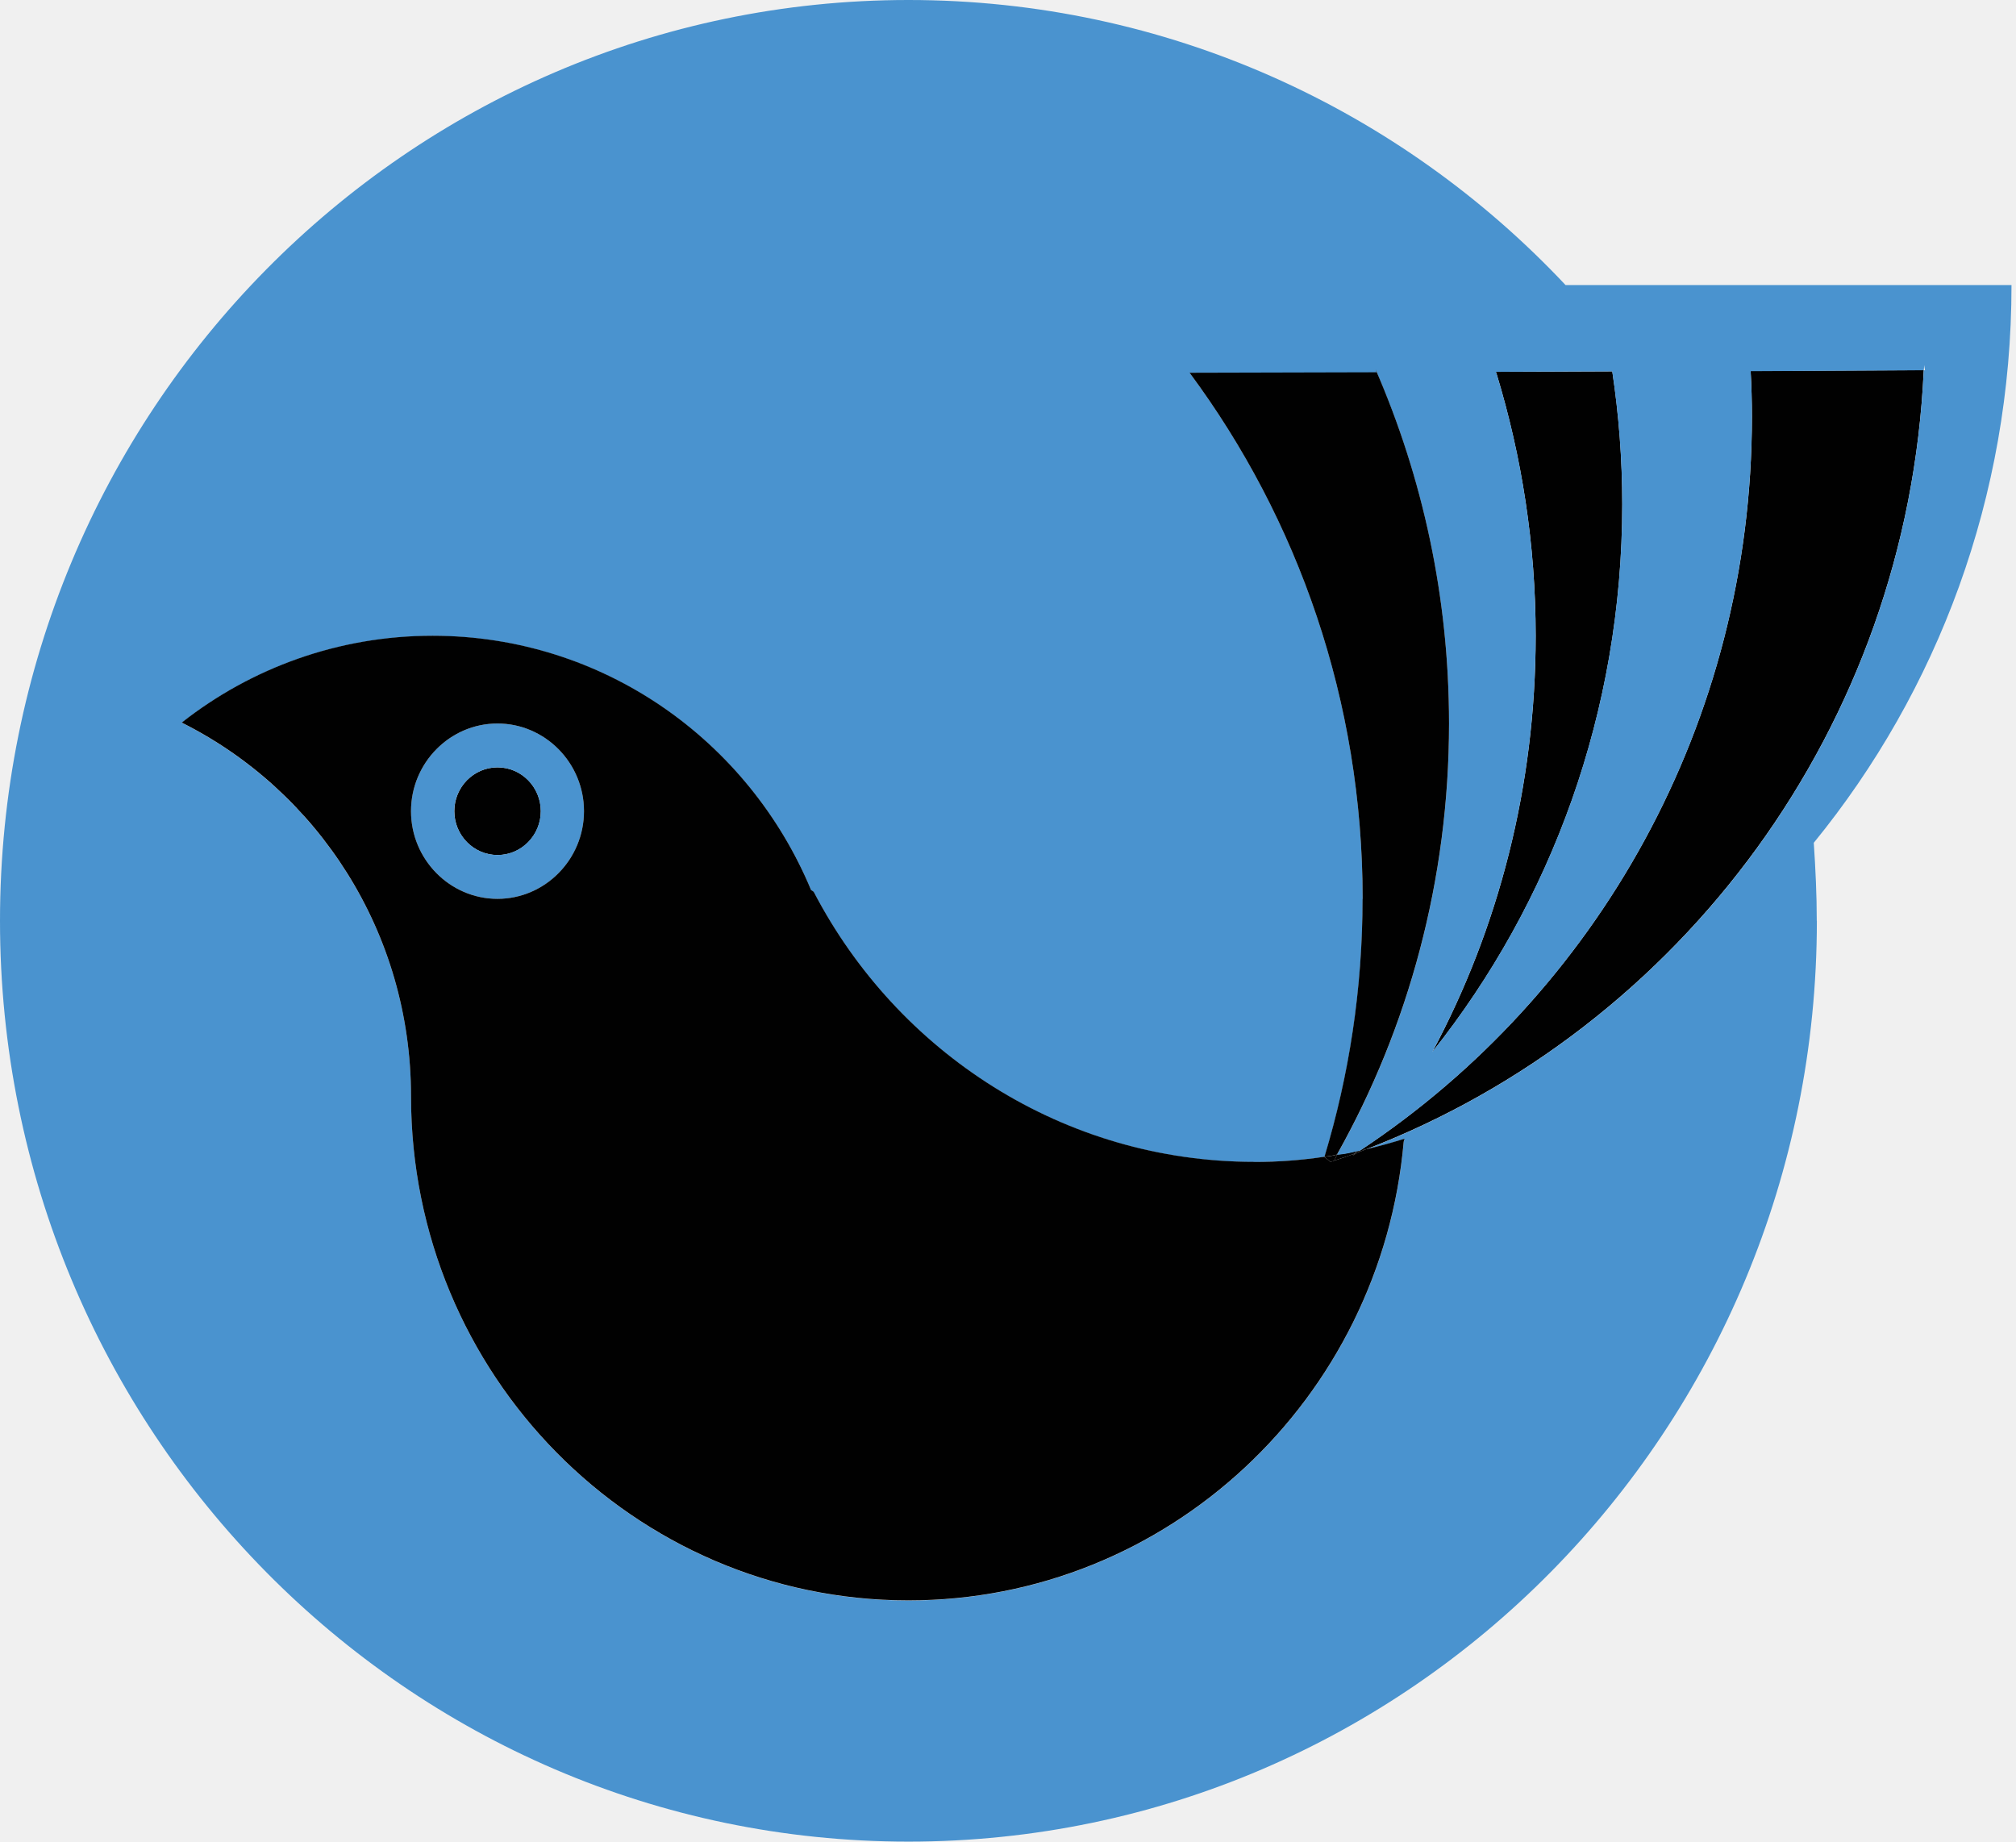
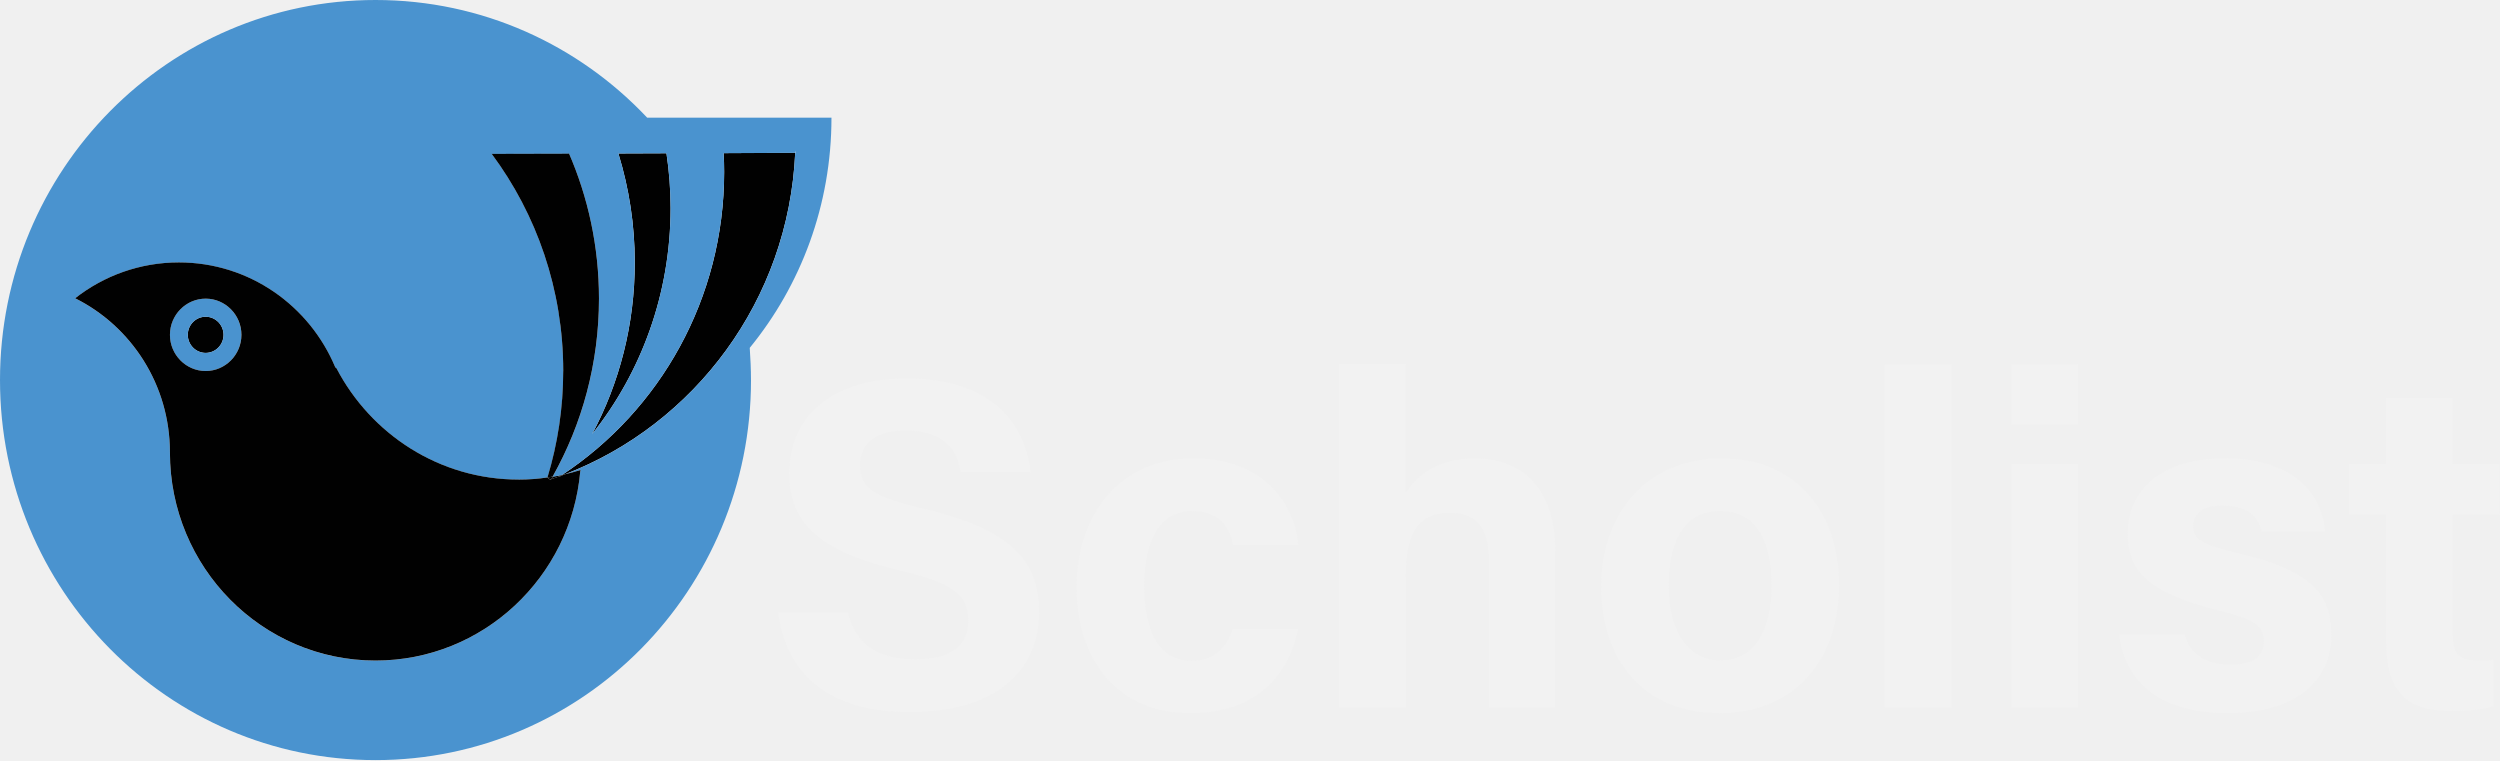
- <svg xmlns="http://www.w3.org/2000/svg" width="104" height="95" viewBox="0 0 104 95" fill="none">
-   <g clip-path="url(#clip0_584_30061)">
-     <path d="M70.006 59.461L69.805 59.598L69.87 59.508C69.917 59.485 69.959 59.461 70.006 59.461V59.461Z" fill="#010101" />
-     <path d="M70.475 59.282C70.321 59.348 70.162 59.396 70.008 59.462C70.073 59.415 70.143 59.396 70.186 59.325C70.298 59.325 70.387 59.301 70.475 59.277V59.282Z" fill="#010101" />
-     <path d="M70.184 59.328C70.138 59.395 70.072 59.418 70.007 59.466C69.96 59.466 69.918 59.489 69.871 59.513L69.983 59.376C70.049 59.376 70.119 59.352 70.184 59.328V59.328Z" fill="#010101" />
-     <path d="M68.975 59.551C69.311 59.528 69.643 59.461 69.98 59.371L69.868 59.509C69.513 59.646 69.176 59.755 68.82 59.869C68.886 59.755 68.933 59.665 68.975 59.551V59.551Z" fill="#010101" />
-     <path d="M68.332 59.669C68.556 59.645 68.758 59.621 68.977 59.555C68.931 59.669 68.889 59.758 68.823 59.872C68.758 59.896 68.711 59.92 68.645 59.939L68.332 59.692V59.669V59.669Z" fill="#010101" />
-     <path d="M83.688 26.011C83.688 36.709 80.026 46.55 73.891 54.263C77.305 47.882 79.222 40.554 79.222 32.799C79.222 28.096 78.507 23.57 77.216 19.317L77.169 19.18L83.174 19.156C83.511 21.394 83.688 23.678 83.688 26.011V26.011Z" fill="#010101" />
-     <path d="M99.24 19.09C98.412 37.501 86.697 53.04 70.474 59.283C70.385 59.306 70.296 59.33 70.184 59.33C82.367 51.257 90.378 37.321 90.378 21.488C90.378 20.697 90.354 19.905 90.312 19.137L99.24 19.09V19.09Z" fill="#010101" />
-     <path d="M83.686 26.01C83.686 23.682 83.508 21.398 83.171 19.155L77.166 19.179L77.213 19.317C78.509 23.569 79.219 28.091 79.219 32.798C79.219 40.558 77.302 47.886 73.888 54.262C80.024 46.55 83.686 36.709 83.686 26.01V26.01ZM93.727 47.498C93.727 73.735 72.751 94.995 46.866 94.995C20.98 94.995 0 73.735 0 47.498C0 21.26 20.98 0 46.866 0C60.19 0 72.237 5.631 80.763 14.704H103.768C103.768 25.631 99.951 35.647 93.568 43.473C93.657 44.81 93.722 46.142 93.722 47.498H93.727ZM61.368 19.227C66.971 26.783 70.296 36.168 70.296 46.369C70.296 51.005 69.604 55.461 68.332 59.671C67.149 59.851 65.942 59.941 64.717 59.941C54.854 59.941 46.286 54.286 41.978 46.009L41.843 45.919C38.63 38.207 31.11 32.803 22.317 32.803C17.454 32.803 12.945 34.476 9.377 37.282C16.383 40.79 21.204 48.095 21.204 56.552C21.204 70.915 32.695 82.561 46.866 82.561C60.255 82.561 71.255 72.157 72.415 58.903L72.462 58.746C71.816 58.95 71.143 59.13 70.474 59.291C86.698 53.048 98.413 37.51 99.241 19.099H99.306L99.259 18.828C99.259 18.919 99.259 19.009 99.236 19.099L90.308 19.146C90.355 19.914 90.374 20.706 90.374 21.497C90.374 37.33 82.362 51.261 70.179 59.339C70.114 59.363 70.044 59.386 69.978 59.386C69.641 59.476 69.309 59.543 68.973 59.566C72.653 53.006 74.753 45.407 74.753 37.334C74.753 30.821 73.392 24.645 70.96 19.061L71.007 19.217L61.368 19.241V19.227Z" fill="#4A93CF" />
-     <path d="M70.295 46.37C70.295 36.169 66.97 26.783 61.367 19.227L71.006 19.203L70.959 19.047C73.391 24.636 74.752 30.808 74.752 37.321C74.752 45.393 72.652 52.997 68.972 59.553C68.747 59.619 68.546 59.643 68.326 59.666C69.598 55.457 70.29 51.001 70.29 46.365L70.295 46.37Z" fill="#010101" />
-     <path d="M25.668 44.104C26.9 44.104 27.899 43.092 27.899 41.843C27.899 40.594 26.9 39.582 25.668 39.582C24.436 39.582 23.438 40.594 23.438 41.843C23.438 43.092 24.436 44.104 25.668 44.104Z" fill="#010101" />
-     <path d="M27.896 41.843C27.896 40.601 26.89 39.581 25.665 39.581C24.439 39.581 23.434 40.601 23.434 41.843C23.434 43.084 24.439 44.104 25.665 44.104C26.89 44.104 27.896 43.084 27.896 41.843V41.843ZM25.665 37.32C28.12 37.32 30.126 39.354 30.126 41.843C30.126 44.331 28.12 46.365 25.665 46.365C23.209 46.365 21.203 44.331 21.203 41.843C21.203 39.354 23.209 37.32 25.665 37.32V37.32Z" fill="#4A93CF" />
-     <path d="M30.126 41.842C30.126 39.353 28.119 37.32 25.664 37.32C23.209 37.32 21.203 39.353 21.203 41.842C21.203 44.331 23.209 46.364 25.664 46.364C28.119 46.364 30.126 44.331 30.126 41.842V41.842ZM64.715 59.936C65.94 59.936 67.147 59.846 68.33 59.666V59.689L68.644 59.936C68.709 59.912 68.756 59.888 68.821 59.87C69.177 59.756 69.513 59.642 69.869 59.509L69.803 59.599L70.004 59.462C70.159 59.395 70.318 59.348 70.472 59.282C71.141 59.125 71.81 58.94 72.46 58.736L72.413 58.893C71.253 72.147 60.253 82.552 46.864 82.552C32.693 82.552 21.203 70.905 21.203 56.542C21.203 48.08 16.381 40.776 9.375 37.273C12.943 34.466 17.452 32.793 22.316 32.793C31.108 32.793 38.628 38.197 41.841 45.909L41.977 45.999C46.284 54.276 54.852 59.931 64.715 59.931V59.936Z" fill="#010101" />
+ <svg xmlns="http://www.w3.org/2000/svg" width="148" height="45" viewBox="0 0 148 45" fill="none">
+   <g clip-path="url(#clip0_579_65914)">
+     <path d="M33.209 28.168L33.113 28.233L33.144 28.19C33.166 28.179 33.187 28.168 33.209 28.168V28.168Z" fill="#010101" />
+     <path d="M33.429 28.08C33.356 28.112 33.28 28.134 33.207 28.166C33.238 28.143 33.271 28.134 33.291 28.101C33.345 28.101 33.387 28.089 33.429 28.078V28.08Z" fill="#010101" />
+     <path d="M33.293 28.102C33.271 28.133 33.24 28.144 33.209 28.167C33.187 28.167 33.167 28.178 33.145 28.189L33.198 28.124C33.229 28.124 33.262 28.113 33.293 28.102V28.102Z" fill="#010101" />
+     <path d="M32.722 28.21C32.881 28.199 33.039 28.168 33.199 28.125L33.145 28.19C32.977 28.255 32.817 28.307 32.648 28.361C32.679 28.307 32.702 28.264 32.722 28.21V28.21Z" fill="#010101" />
+     <path d="M32.414 28.261C32.52 28.25 32.616 28.238 32.72 28.207C32.698 28.261 32.678 28.304 32.647 28.358C32.616 28.369 32.594 28.38 32.563 28.389L32.414 28.272V28.261V28.261Z" fill="#010101" />
+     <path d="M39.699 12.321C39.699 17.389 37.961 22.05 35.051 25.704C36.67 22.681 37.58 19.21 37.58 15.537C37.58 13.309 37.24 11.165 36.628 9.151L36.606 9.085L39.454 9.074C39.614 10.134 39.699 11.216 39.699 12.321V12.321Z" fill="#010101" />
+     <path d="M47.076 9.043C46.684 17.764 41.126 25.125 33.431 28.082C33.388 28.093 33.346 28.104 33.293 28.104C39.072 24.28 42.872 17.679 42.872 10.179C42.872 9.804 42.861 9.429 42.841 9.065L47.076 9.043V9.043Z" fill="#010101" />
+     <path d="M39.697 12.32C39.697 11.218 39.613 10.136 39.453 9.074L36.605 9.085L36.627 9.15C37.241 11.164 37.578 13.306 37.578 15.536C37.578 19.212 36.669 22.683 35.049 25.703C37.96 22.05 39.697 17.388 39.697 12.32V12.32ZM44.46 22.499C44.46 34.927 34.51 44.998 22.231 44.998C9.952 44.998 0 34.927 0 22.499C0 10.071 9.952 0 22.231 0C28.552 0 34.266 2.668 38.311 6.965H49.223C49.223 12.141 47.413 16.885 44.385 20.593C44.427 21.226 44.458 21.857 44.458 22.499H44.46ZM29.111 9.107C31.768 12.687 33.346 17.132 33.346 21.965C33.346 24.16 33.017 26.271 32.414 28.265C31.853 28.35 31.28 28.393 30.699 28.393C26.02 28.393 21.956 25.714 19.913 21.794L19.849 21.751C18.325 18.098 14.757 15.538 10.586 15.538C8.279 15.538 6.141 16.331 4.448 17.66C7.771 19.322 10.059 22.782 10.059 26.788C10.059 33.591 15.509 39.108 22.231 39.108C28.583 39.108 33.8 34.179 34.351 27.901L34.373 27.827C34.067 27.924 33.747 28.009 33.43 28.085C41.126 25.128 46.683 17.768 47.076 9.047H47.107L47.085 8.919C47.085 8.961 47.085 9.004 47.074 9.047L42.838 9.069C42.861 9.433 42.87 9.808 42.87 10.183C42.87 17.683 39.069 24.282 33.29 28.108C33.259 28.119 33.226 28.13 33.195 28.13C33.035 28.173 32.877 28.204 32.718 28.216C34.464 25.108 35.46 21.509 35.46 17.685C35.46 14.6 34.814 11.674 33.661 9.029L33.683 9.103L29.111 9.114V9.107Z" fill="#4A93CF" />
+     <path d="M33.344 21.966C33.344 17.134 31.767 12.688 29.109 9.109L33.682 9.098L33.659 9.023C34.813 11.671 35.459 14.594 35.459 17.679C35.459 21.503 34.462 25.105 32.717 28.21C32.61 28.242 32.515 28.253 32.41 28.264C33.014 26.27 33.342 24.16 33.342 21.964L33.344 21.966Z" fill="#010101" />
+     <path d="M12.175 20.892C12.76 20.892 13.234 20.413 13.234 19.821C13.234 19.23 12.76 18.75 12.175 18.75C11.591 18.75 11.117 19.23 11.117 19.821C11.117 20.413 11.591 20.892 12.175 20.892Z" fill="#010101" />
+     <path d="M13.233 19.822C13.233 19.233 12.756 18.751 12.175 18.751C11.594 18.751 11.117 19.233 11.117 19.822C11.117 20.41 11.594 20.893 12.175 20.893C12.756 20.893 13.233 20.41 13.233 19.822V19.822ZM12.175 17.68C13.34 17.68 14.291 18.643 14.291 19.822C14.291 21.001 13.34 21.964 12.175 21.964C11.01 21.964 10.059 21.001 10.059 19.822C10.059 18.643 11.01 17.68 12.175 17.68V17.68Z" fill="#4A93CF" />
+     <path d="M14.293 19.822C14.293 18.643 13.341 17.68 12.176 17.68C11.011 17.68 10.06 18.643 10.06 19.822C10.06 21 11.011 21.964 12.176 21.964C13.341 21.964 14.293 21 14.293 19.822V19.822ZM30.7 28.392C31.282 28.392 31.854 28.35 32.415 28.264V28.276L32.564 28.392C32.595 28.381 32.617 28.37 32.648 28.361C32.817 28.307 32.976 28.253 33.145 28.19L33.114 28.233L33.209 28.168C33.282 28.136 33.358 28.114 33.431 28.082C33.748 28.008 34.066 27.921 34.374 27.824L34.352 27.898C33.802 34.176 28.584 39.105 22.232 39.105C15.511 39.105 10.06 33.588 10.06 26.785C10.06 22.777 7.772 19.316 4.449 17.657C6.142 16.328 8.28 15.535 10.588 15.535C14.758 15.535 18.326 18.095 19.85 21.748L19.914 21.791C21.957 25.711 26.021 28.39 30.7 28.39V28.392Z" fill="#010101" />
+     <path d="M50.203 36.256C50.636 38.185 52.002 39.029 54.199 39.029C56.395 39.029 57.325 38.154 57.325 36.748C57.325 35.185 56.41 34.507 53.165 33.744C48.003 32.518 46.725 30.616 46.725 28.023C46.725 24.675 49.198 22.402 53.691 22.402C58.729 22.402 60.734 25.144 61.007 27.953H56.874C56.677 26.772 56.031 25.488 53.584 25.488C51.918 25.488 50.913 26.184 50.913 27.547C50.913 28.91 51.718 29.424 54.784 30.142C60.304 31.458 61.513 33.537 61.513 36.243C61.513 39.75 58.891 42.155 53.877 42.155C48.863 42.155 46.525 39.755 46.07 36.254H50.203V36.256Z" fill="#F2F2F2" />
+     <path d="M76.852 37.226C76.362 39.628 74.691 42.22 70.447 42.22C66.204 42.22 63.734 39.114 63.734 34.781C63.734 30.447 66.301 27.133 70.636 27.133C75.439 27.133 76.775 30.62 76.852 32.252H73.001C72.757 31.078 72.1 30.256 70.561 30.256C68.757 30.256 67.737 31.855 67.737 34.65C67.737 37.72 68.817 39.119 70.545 39.119C71.9 39.119 72.626 38.308 72.979 37.226H76.854H76.852Z" fill="#F2F2F2" />
+     <path d="M83.22 21.555V29.171C83.846 28.237 84.999 27.134 87.3 27.134C89.955 27.134 92.072 28.727 92.072 32.636V41.887H88.152V33.233C88.152 31.358 87.495 30.361 85.84 30.361C83.648 30.361 83.218 32.011 83.218 34.237V41.887H79.273V21.555H83.218H83.22Z" fill="#F2F2F2" />
+     <path d="M108.875 34.648C108.875 39.011 106.295 42.22 101.782 42.22C97.27 42.22 94.785 39.029 94.785 34.724C94.785 30.42 97.443 27.133 101.969 27.133C106.161 27.133 108.875 30.128 108.875 34.648V34.648ZM98.79 34.675C98.79 37.45 99.97 39.094 101.869 39.094C103.768 39.094 104.872 37.448 104.872 34.7C104.872 31.682 103.779 30.256 101.813 30.256C99.983 30.256 98.79 31.628 98.79 34.675V34.675Z" fill="#F2F2F2" />
+     <path d="M111.582 41.887V21.555H115.526V41.887H111.582Z" fill="#F2F2F2" />
+     <path d="M119.07 21.555H123.015V25.116H119.07V21.555ZM119.07 27.469H123.015V41.887H119.07V27.469Z" fill="#F2F2F2" />
+     <path d="M129.329 37.551C129.626 38.701 130.553 39.346 132.026 39.346C133.499 39.346 134.014 38.816 134.014 37.942C134.014 37.017 133.402 36.653 131.361 36.146C126.72 34.987 125.961 33.534 125.961 31.5C125.961 29.466 127.441 27.133 131.738 27.133C136.035 27.133 137.522 29.52 137.644 31.473H133.892C133.766 30.941 133.415 29.933 131.561 29.933C130.256 29.933 129.835 30.517 129.835 31.166C129.835 31.884 130.276 32.23 132.59 32.776C137.342 33.894 138.014 35.544 138.014 37.657C138.014 40.044 136.219 42.217 131.876 42.217C127.532 42.217 125.766 40.105 125.453 37.549H129.329V37.551Z" fill="#F2F2F2" />
+     <path d="M139.066 27.467H141.263V23.562H145.207V27.467H147.998V30.469H145.207V37.585C145.207 38.678 145.538 39.105 146.713 39.105C146.933 39.105 147.317 39.103 147.612 39.06V41.806C146.829 42.076 145.757 42.083 144.961 42.083C142.181 42.083 141.263 40.578 141.263 38.056V30.472H139.066V27.47V27.467Z" fill="#F2F2F2" />
  </g>
  <defs>
-     <clipPath id="clip0_584_30061">
-       <rect width="104" height="95" fill="white" />
+     <clipPath id="clip0_579_65914">
+       <rect width="148" height="45" fill="white" />
    </clipPath>
  </defs>
</svg>
